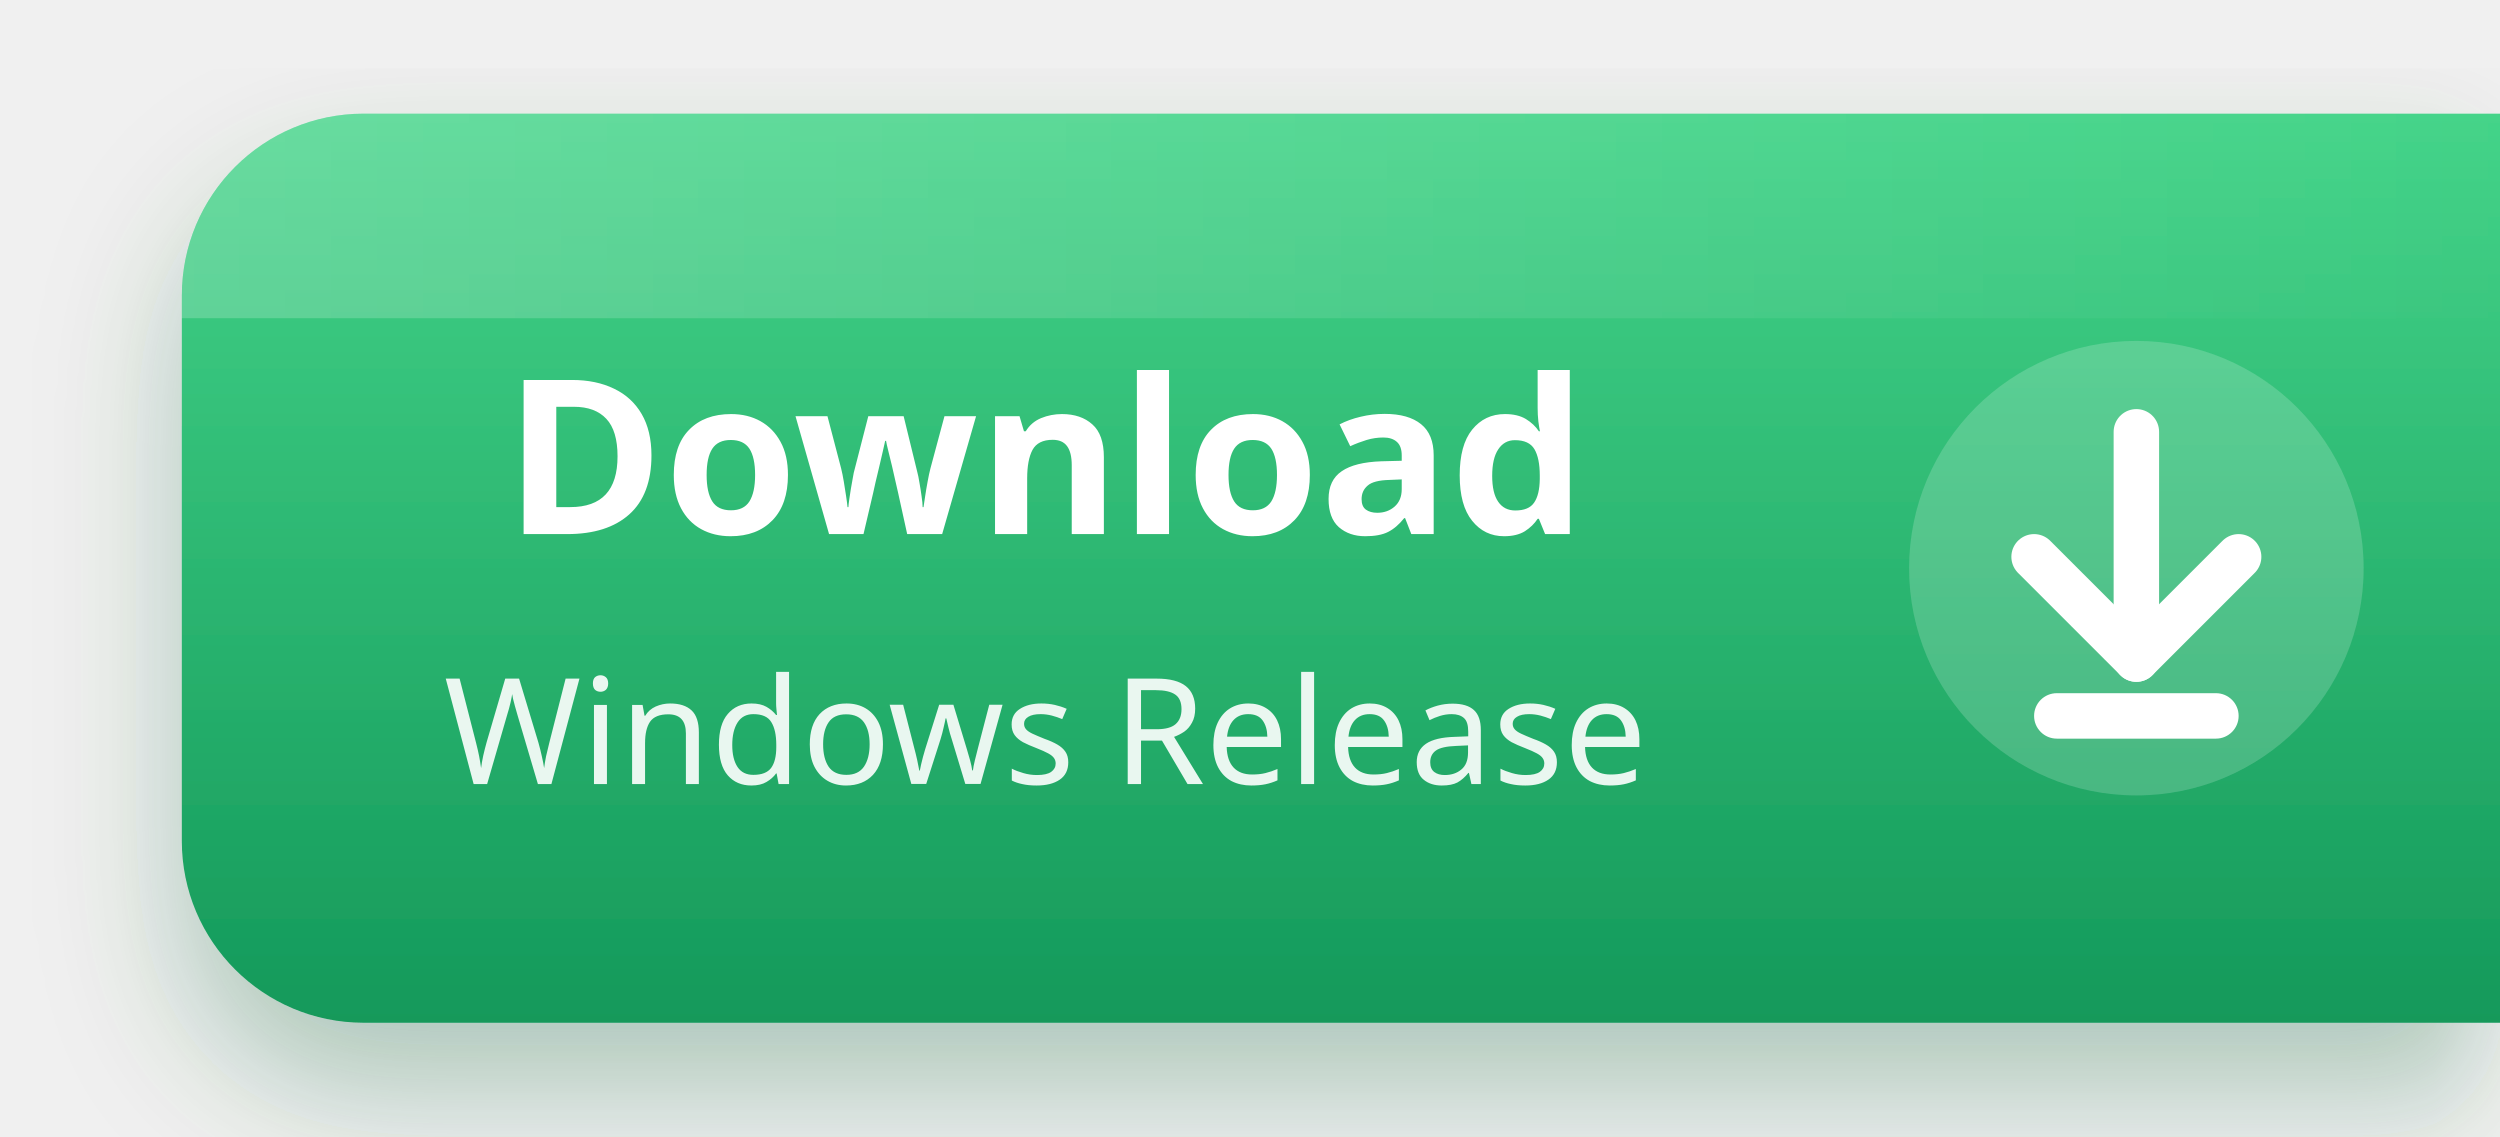
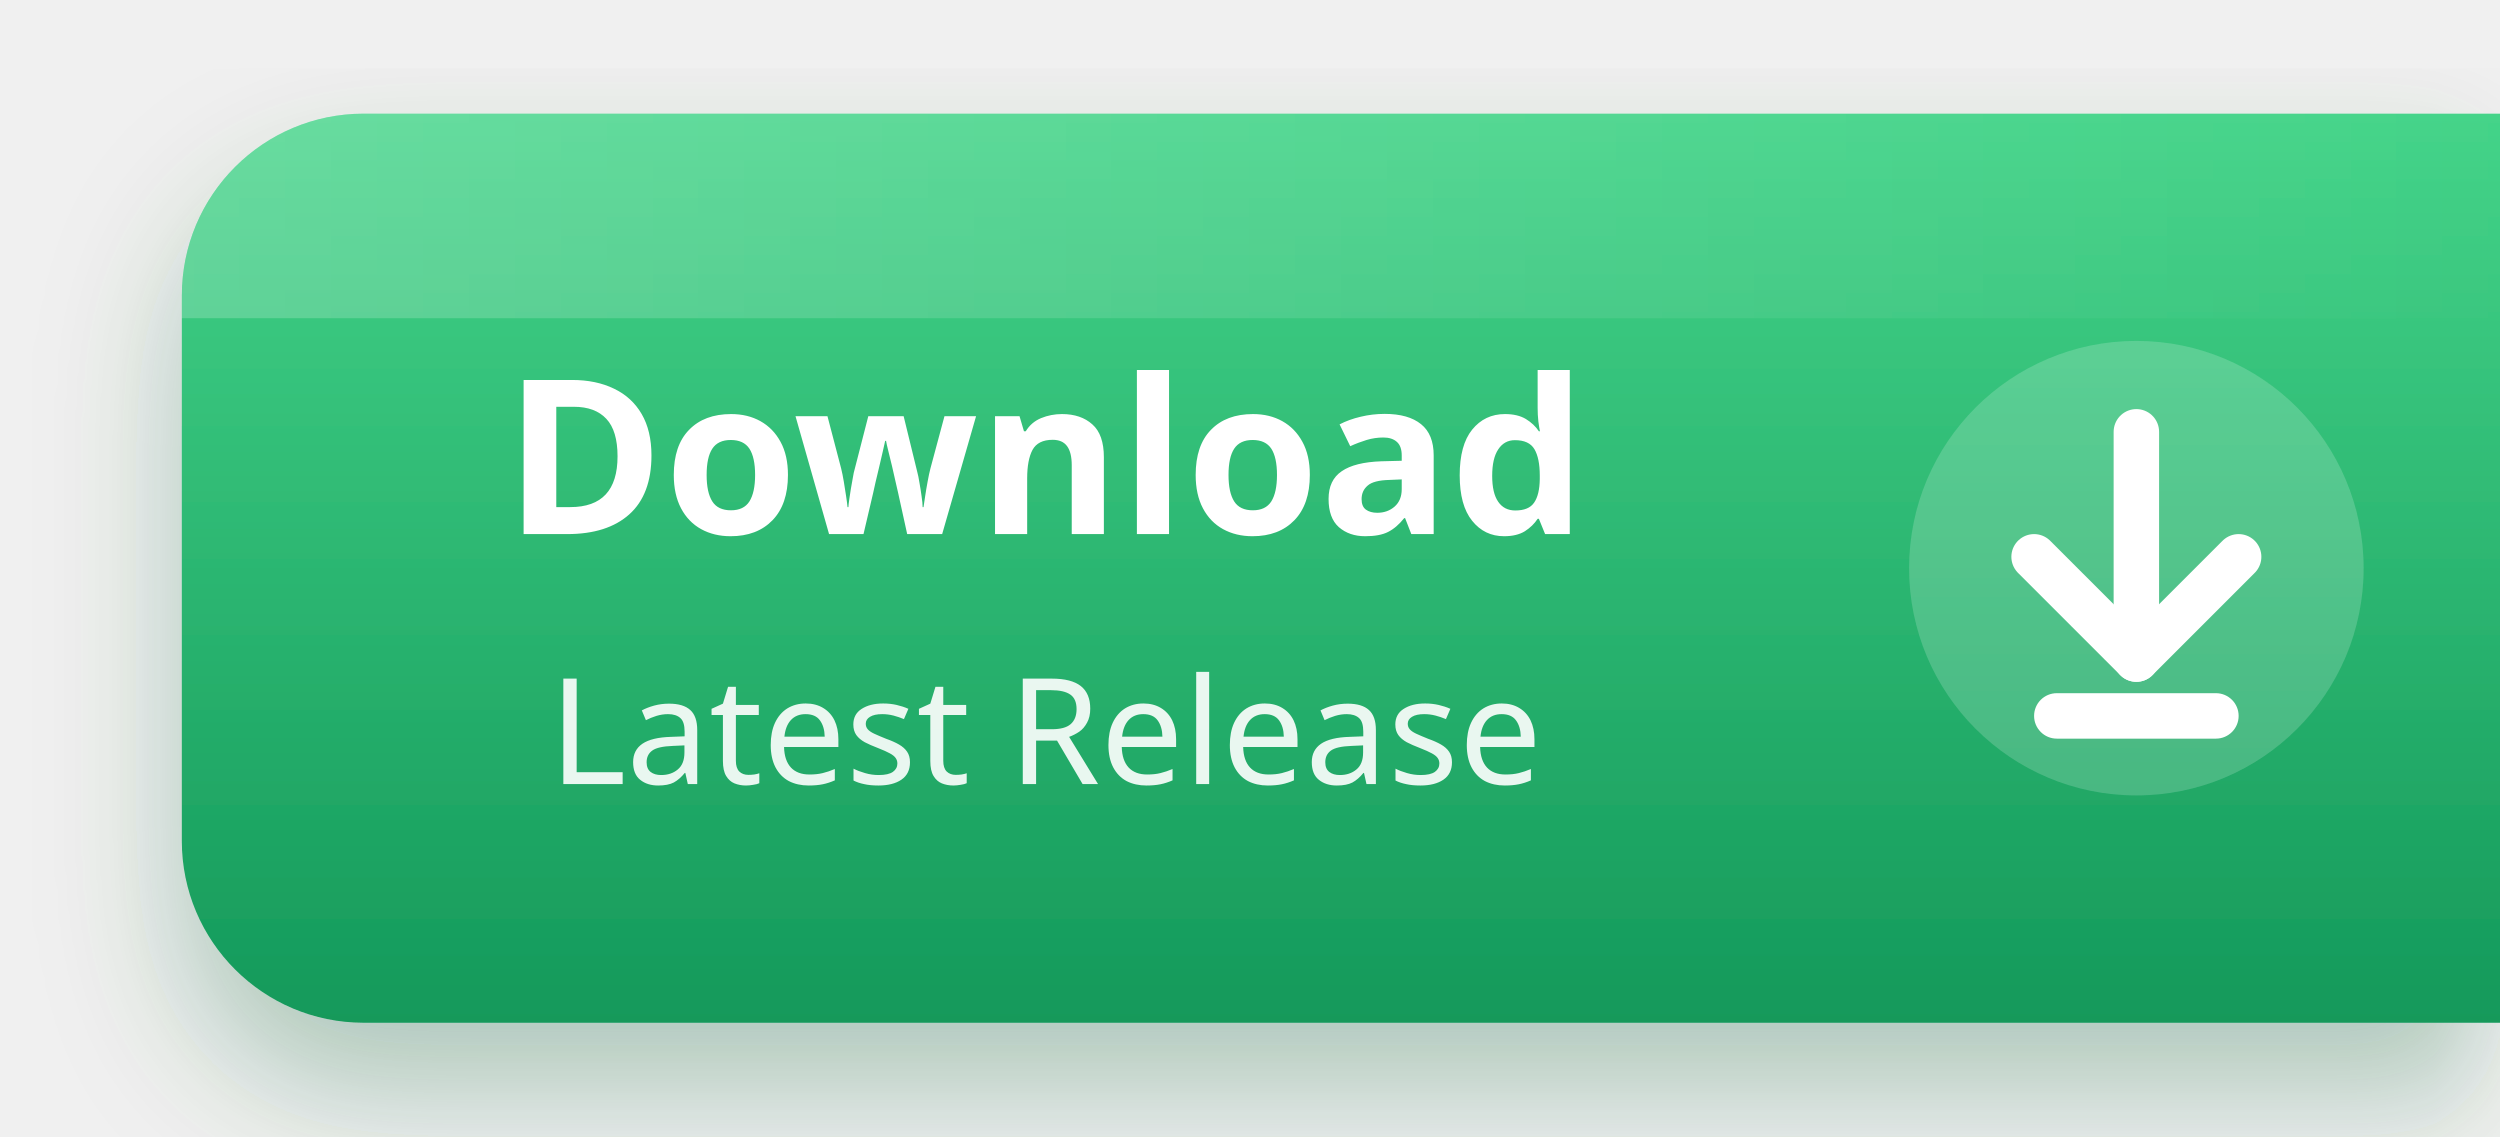
<svg xmlns="http://www.w3.org/2000/svg" width="220" height="100" viewBox="0 0 220 100" role="img" aria-labelledby="title desc">
  <defs>
    <linearGradient id="btnGradient" x1="0%" y1="0%" x2="0%" y2="100%">
      <stop offset="0%" stop-color="#44d489" />
      <stop offset="100%" stop-color="#14995a" />
    </linearGradient>
    <linearGradient id="shineGradient" x1="0%" y1="0%" x2="100%" y2="0%">
      <stop offset="0%" stop-color="#ffffff" stop-opacity="0.20" />
      <stop offset="100%" stop-color="#ffffff" stop-opacity="0" />
    </linearGradient>
    <filter id="btnShadow" x="-18%" y="-28%" width="136%" height="170%" color-interpolation-filters="sRGB">
      <feDropShadow dx="0" dy="6" stdDeviation="6" flood-color="#0a5d31" flood-opacity="0.28" />
    </filter>
  </defs>
  <g filter="url(#btnShadow)">
    <path d="M220 10V90H32C23.163 90 16 82.837 16 74V26C16 17.163 23.163 10 32 10H220Z" fill="url(#btnGradient)" />
    <path d="M220 10V28H16V26C16 17.163 23.163 10 32 10H220Z" fill="url(#shineGradient)" />
    <g fill="#ffffff" font-family="'Trebuchet MS', 'Segoe UI', Tahoma, sans-serif" text-anchor="middle">
      <text x="92" y="47" font-size="19" font-weight="700">Download</text>
-       <text x="92" y="69" font-size="13" opacity="0.9">Windows Release</text>
+       <text x="92" y="69" font-size="13" opacity="0.9">Latest Release</text>
    </g>
    <g transform="translate(164 27)">
      <circle cx="24" cy="23" r="20" fill="#ffffff" fill-opacity="0.18" />
      <path d="M24 11v20" stroke="#ffffff" stroke-width="4" stroke-linecap="round" />
      <path d="M15 22l9 9 9-9" fill="none" stroke="#ffffff" stroke-width="4" stroke-linecap="round" stroke-linejoin="round" />
      <rect x="15" y="34" width="18" height="4" rx="2" fill="#ffffff" />
    </g>
  </g>
</svg>
